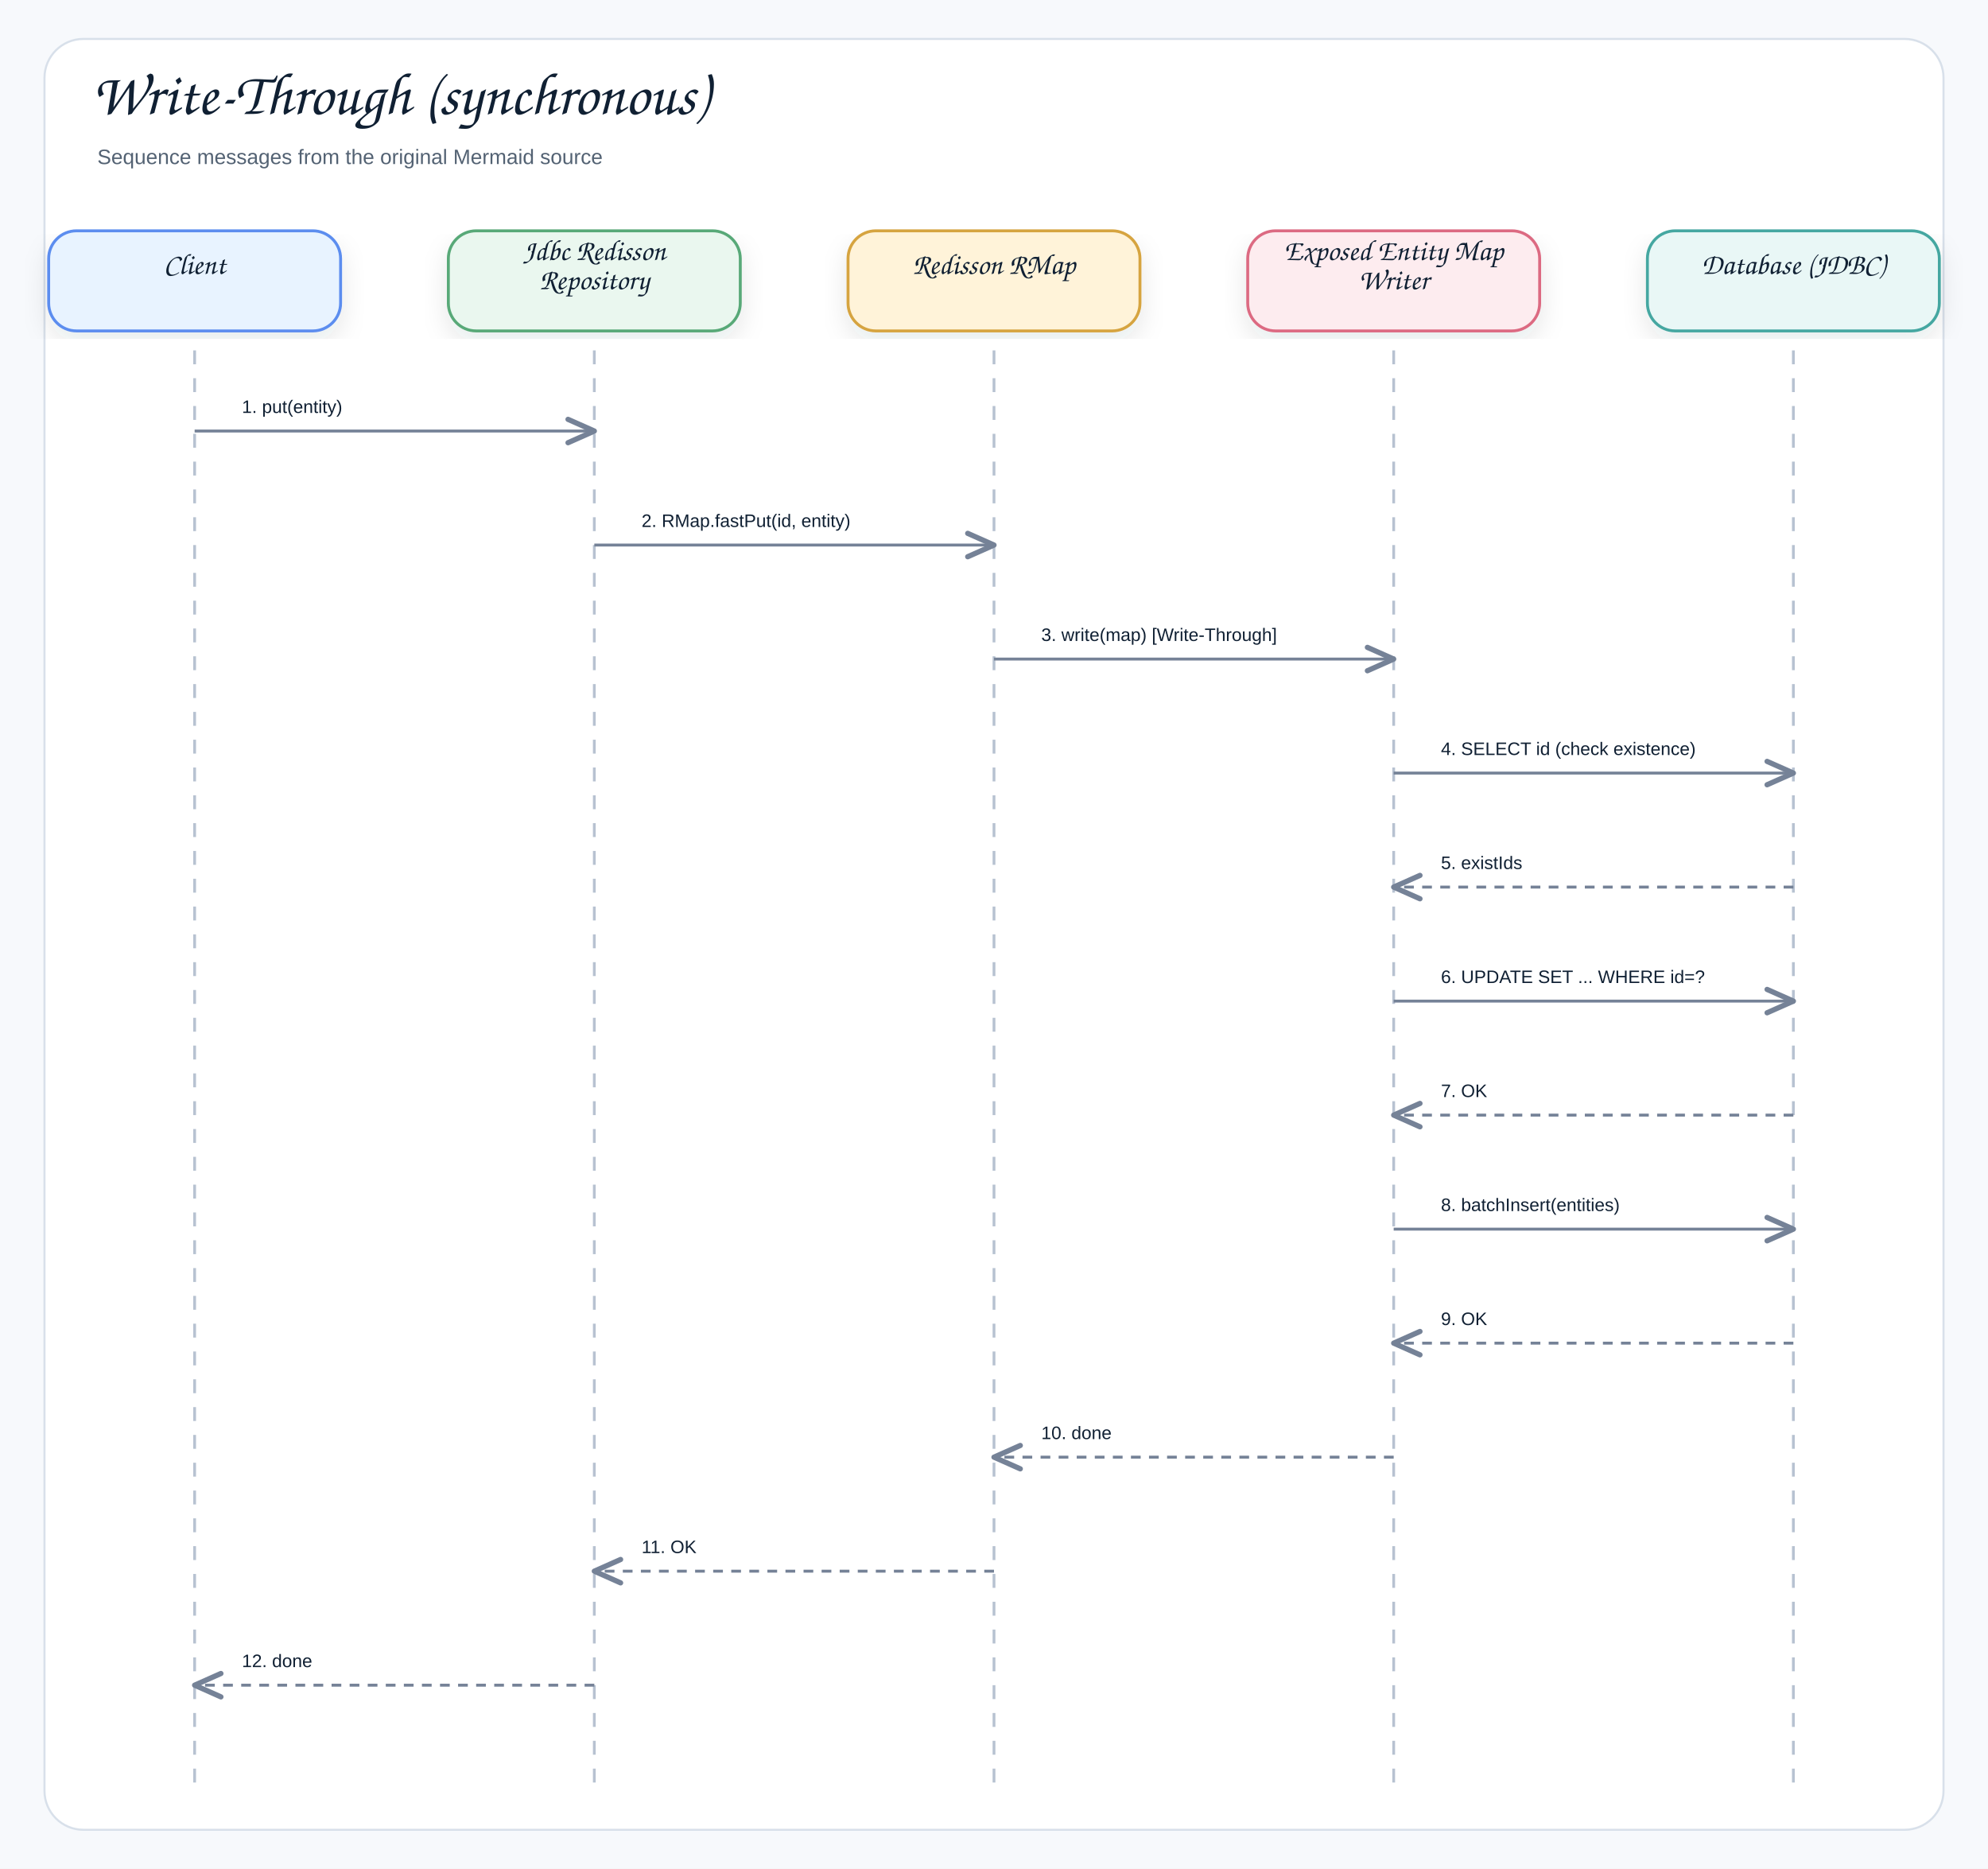
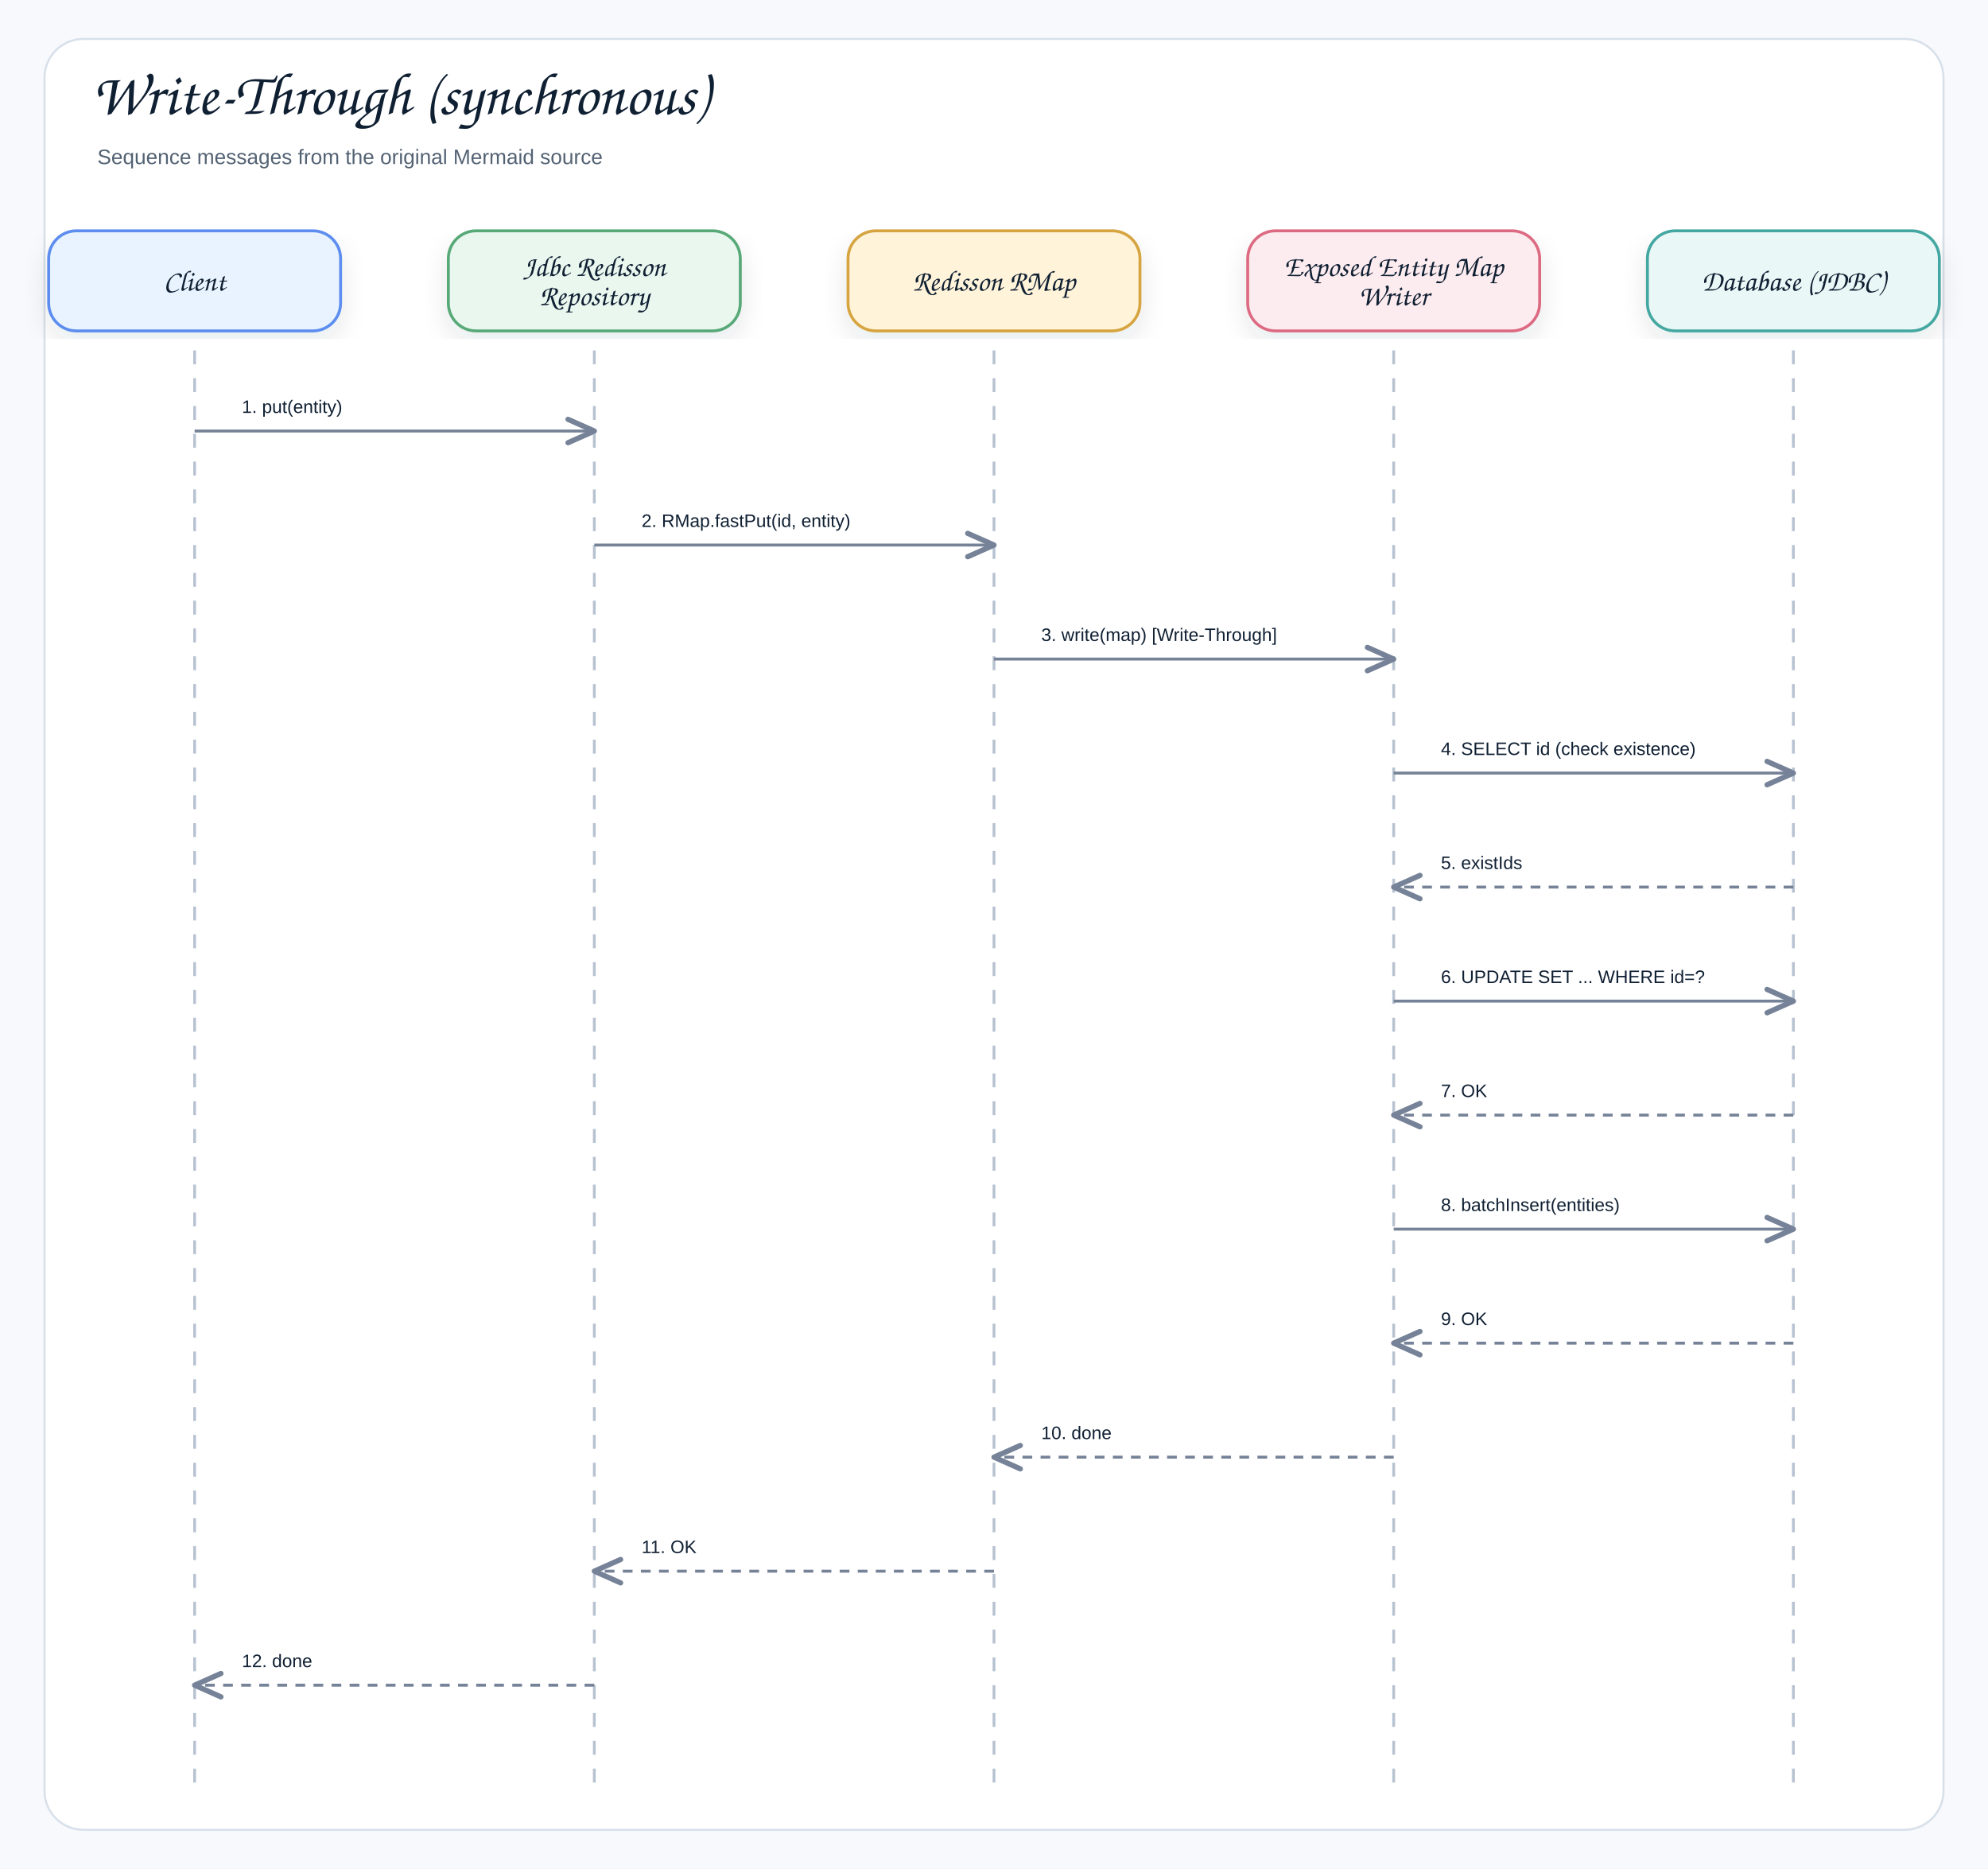
<svg xmlns="http://www.w3.org/2000/svg" width="1430" height="1344" viewBox="0 0 1430 1344" role="img" aria-label="Write-Through (synchronous)">
  <defs>
    <filter id="shadow" x="-8%" y="-8%" width="116%" height="116%">
      <feDropShadow dx="0" dy="8" stdDeviation="9" flood-color="#1f2937" flood-opacity="0.10" />
    </filter>
    <marker id="openArrow" markerWidth="12" markerHeight="10" refX="10" refY="5" orient="auto" markerUnits="strokeWidth">
      <path d="M 1 1 L 10 5 L 1 9" fill="none" stroke="#758297" stroke-width="1.8" stroke-linecap="round" stroke-linejoin="round" />
    </marker>
    <marker id="inherit" markerWidth="14" markerHeight="12" refX="12" refY="6" orient="auto" markerUnits="strokeWidth">
      <path d="M 0 1 L 12 6 L 0 11 Z" fill="#ffffff" stroke="#758297" stroke-width="1.8" />
    </marker>
    <style>
    .canvas{fill:#f7f9fc}.frame{fill:#fff;stroke:#d8e0ea;stroke-width:1.5}
    .title{font-family:"Architects Daughter","Comic Sans MS","Comic Sans",cursive;font-size:43px;font-weight:400;fill:#102033}
    .subtitle{font-family:"Comic Sans MS","Comic Sans","Comic Neue",Arial,sans-serif;font-size:15px;font-weight:400;fill:#536273}
    .label{font-family:"Architects Daughter","Comic Sans MS","Comic Sans",cursive;font-size:25px;font-weight:400;fill:#102033}
    .smallLabel{font-family:"Architects Daughter","Comic Sans MS","Comic Sans",cursive;font-size:21px;font-weight:400;fill:#102033}
    .mono{font-family:"Comic Sans MS","Comic Sans","Comic Neue",Arial,sans-serif;font-size:12px;font-weight:400;fill:#102033}
    .small{font-family:"Comic Sans MS","Comic Sans","Comic Neue",Arial,sans-serif;font-size:12px;font-weight:400;fill:#536273}
    .strong{font-family:"Comic Sans MS","Comic Sans","Comic Neue",Arial,sans-serif;font-size:13px;font-weight:400;fill:#102033}
    .card{stroke-width:2.1;filter:url(#shadow)}.compartment{stroke-width:1.5;fill:none}
    .line{stroke:#758297;stroke-width:2.1;fill:none;marker-end:url(#openArrow)}
    .plainLine{stroke:#758297;stroke-width:2.1;fill:none}
    .dashed{stroke:#758297;stroke-width:2.1;stroke-dasharray:7 6;fill:none;marker-end:url(#openArrow)}
    .inheritLine{stroke:#758297;stroke-width:2.2;fill:none;marker-end:url(#inherit)}
    .implLine{stroke:#758297;stroke-width:2.2;stroke-dasharray:8 7;fill:none;marker-end:url(#inherit)}
  </style>
  </defs>
  <rect class="canvas" width="1430" height="1344" />
  <rect class="frame" x="32" y="28" width="1366" height="1288" rx="28" />
  <text class="title" x="66" y="82">Write-Through (synchronous)</text>
  <text class="subtitle" x="70" y="118">Sequence messages from the original Mermaid source</text>
  <rect class="card" x="35" y="166" width="210" height="72" rx="20" fill="#E8F3FF" stroke="#5B8DEF" />
-   <text class="smallLabel" x="140" y="197" text-anchor="middle">Client</text>
+   <text class="smallLabel" x="140" y="209" text-anchor="middle">Client</text>
  <line x1="140" y1="252" x2="140" y2="1284" stroke="#b7c2d1" stroke-width="2" stroke-dasharray="10 10" />
  <rect class="card" x="322.5" y="166" width="210" height="72" rx="20" fill="#EAF7EF" stroke="#58A978" />
-   <text class="smallLabel" x="427.5" y="187" text-anchor="middle">Jdbc Redisson</text>
-   <text class="smallLabel" x="427.5" y="208" text-anchor="middle">Repository</text>
+   <text class="smallLabel" x="427.5" y="198.5" text-anchor="middle">Jdbc Redisson</text>
+   <text class="smallLabel" x="427.5" y="219.5" text-anchor="middle">Repository</text>
  <line x1="427.5" y1="252" x2="427.5" y2="1284" stroke="#b7c2d1" stroke-width="2" stroke-dasharray="10 10" />
  <rect class="card" x="610" y="166" width="210" height="72" rx="20" fill="#FFF3D9" stroke="#D6A441" />
-   <text class="smallLabel" x="715" y="197" text-anchor="middle">Redisson RMap</text>
+   <text class="smallLabel" x="715" y="209" text-anchor="middle">Redisson RMap</text>
  <line x1="715" y1="252" x2="715" y2="1284" stroke="#b7c2d1" stroke-width="2" stroke-dasharray="10 10" />
  <rect class="card" x="897.5" y="166" width="210" height="72" rx="20" fill="#FDECEF" stroke="#DC6B82" />
-   <text class="smallLabel" x="1002.5" y="187" text-anchor="middle">Exposed Entity Map</text>
-   <text class="smallLabel" x="1002.5" y="208" text-anchor="middle">Writer</text>
+   <text class="smallLabel" x="1002.5" y="198.5" text-anchor="middle">Exposed Entity Map</text>
+   <text class="smallLabel" x="1002.5" y="219.5" text-anchor="middle">Writer</text>
  <line x1="1002.5" y1="252" x2="1002.5" y2="1284" stroke="#b7c2d1" stroke-width="2" stroke-dasharray="10 10" />
  <rect class="card" x="1185" y="166" width="210" height="72" rx="20" fill="#E9F7F6" stroke="#45A7A1" />
-   <text class="smallLabel" x="1290" y="197" text-anchor="middle">Database (JDBC)</text>
+   <text class="smallLabel" x="1290" y="209" text-anchor="middle">Database (JDBC)</text>
  <line x1="1290" y1="252" x2="1290" y2="1284" stroke="#b7c2d1" stroke-width="2" stroke-dasharray="10 10" />
  <rect x="158" y="270" width="251.5" height="39" rx="12" fill="#ffffff" opacity="0.97" />
  <text class="strong" x="174" y="297" text-anchor="start">1. put(entity)</text>
  <path class="line" d="M140 310 L427.5 310" />
  <rect x="445.5" y="352" width="251.5" height="39" rx="12" fill="#ffffff" opacity="0.97" />
  <text class="strong" x="461.5" y="379" text-anchor="start">2. RMap.fastPut(id, entity)</text>
  <path class="line" d="M427.5 392 L715 392" />
  <rect x="733" y="434" width="251.5" height="39" rx="12" fill="#ffffff" opacity="0.97" />
  <text class="strong" x="749" y="461" text-anchor="start">3. write(map) [Write-Through]</text>
  <path class="line" d="M715 474 L1002.5 474" />
  <rect x="1020.5" y="516" width="251.5" height="39" rx="12" fill="#ffffff" opacity="0.97" />
  <text class="strong" x="1036.5" y="543" text-anchor="start">4. SELECT id (check existence)</text>
  <path class="line" d="M1002.5 556 L1290 556" />
  <rect x="1020.5" y="598" width="251.5" height="39" rx="12" fill="#ffffff" opacity="0.97" />
  <text class="strong" x="1036.5" y="625" text-anchor="start">5. existIds</text>
  <path class="dashed" d="M1290 638 L1002.5 638" />
  <rect x="1020.5" y="680" width="251.5" height="39" rx="12" fill="#ffffff" opacity="0.97" />
  <text class="strong" x="1036.5" y="707" text-anchor="start">6. UPDATE SET ... WHERE id=?</text>
  <path class="line" d="M1002.5 720 L1290 720" />
  <rect x="1020.5" y="762" width="251.5" height="39" rx="12" fill="#ffffff" opacity="0.97" />
  <text class="strong" x="1036.5" y="789" text-anchor="start">7. OK</text>
  <path class="dashed" d="M1290 802 L1002.5 802" />
  <rect x="1020.5" y="844" width="251.5" height="39" rx="12" fill="#ffffff" opacity="0.97" />
  <text class="strong" x="1036.5" y="871" text-anchor="start">8. batchInsert(entities)</text>
  <path class="line" d="M1002.5 884 L1290 884" />
  <rect x="1020.5" y="926" width="251.5" height="39" rx="12" fill="#ffffff" opacity="0.97" />
  <text class="strong" x="1036.5" y="953" text-anchor="start">9. OK</text>
  <path class="dashed" d="M1290 966 L1002.5 966" />
  <rect x="733" y="1008" width="251.5" height="39" rx="12" fill="#ffffff" opacity="0.97" />
  <text class="strong" x="749" y="1035" text-anchor="start">10. done</text>
  <path class="dashed" d="M1002.5 1048 L715 1048" />
  <rect x="445.5" y="1090" width="251.5" height="39" rx="12" fill="#ffffff" opacity="0.97" />
  <text class="strong" x="461.5" y="1117" text-anchor="start">11. OK</text>
  <path class="dashed" d="M715 1130 L427.5 1130" />
  <rect x="158" y="1172" width="251.5" height="39" rx="12" fill="#ffffff" opacity="0.97" />
  <text class="strong" x="174" y="1199" text-anchor="start">12. done</text>
  <path class="dashed" d="M427.5 1212 L140 1212" />
</svg>
